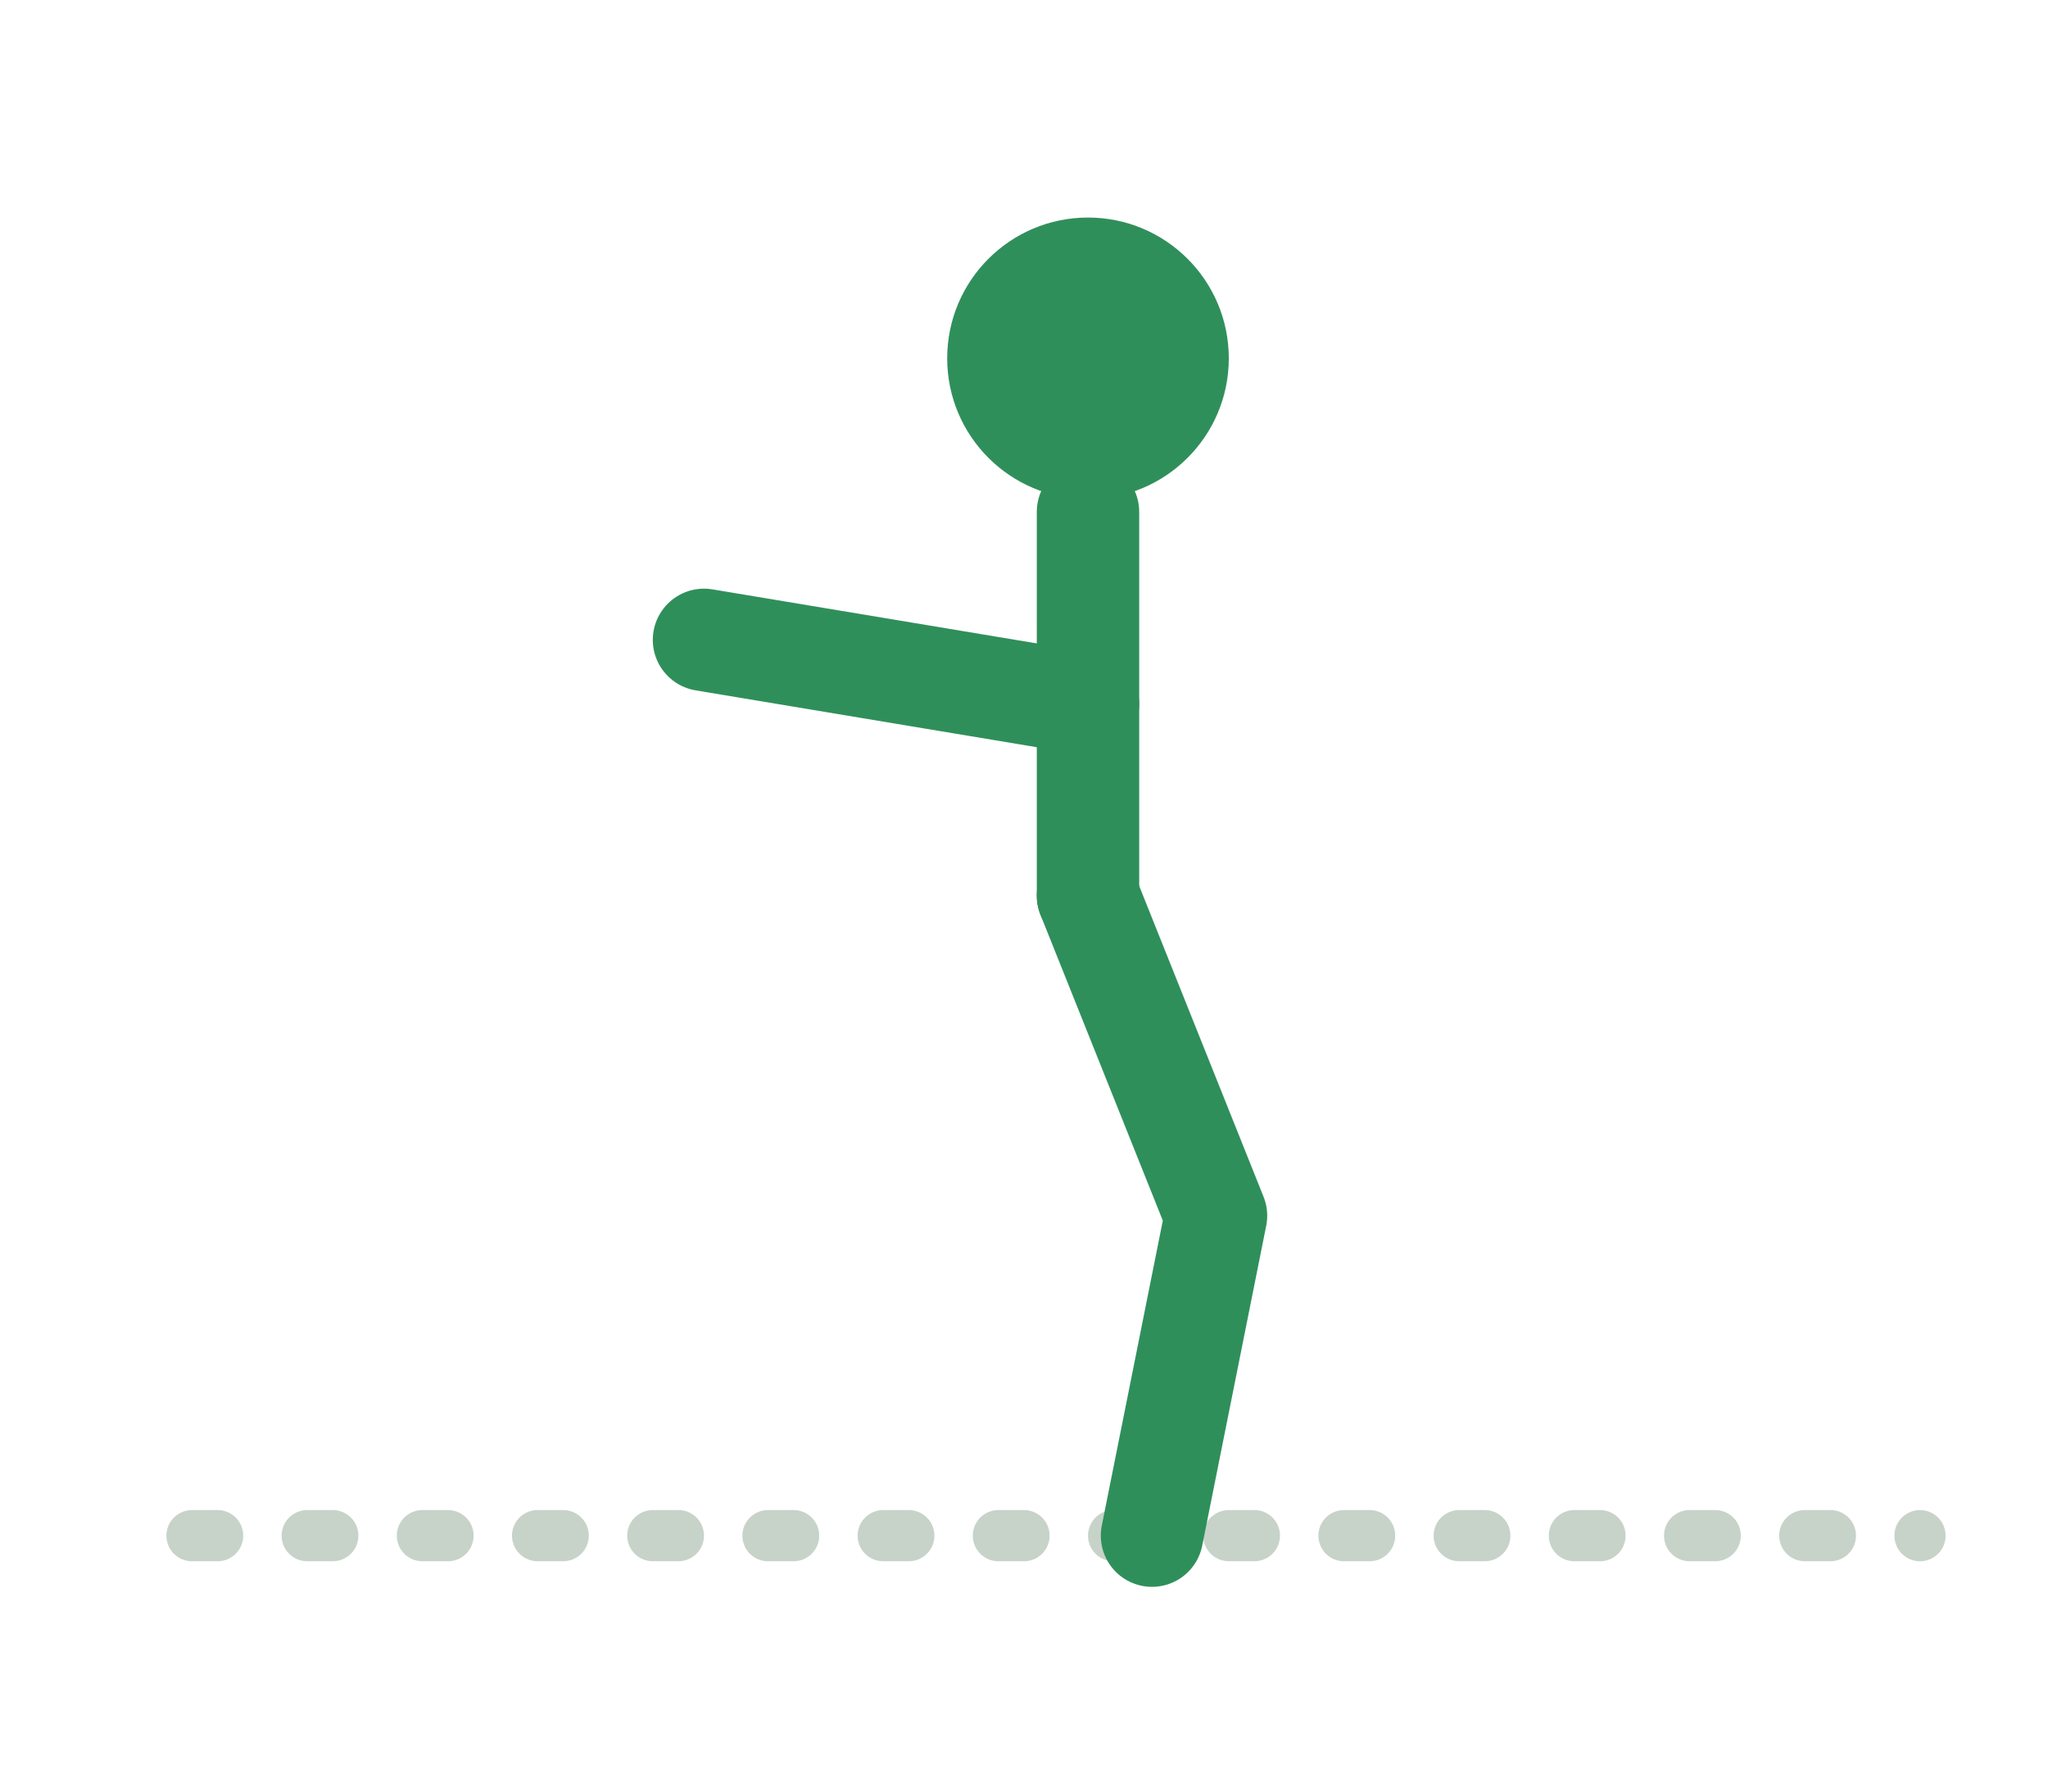
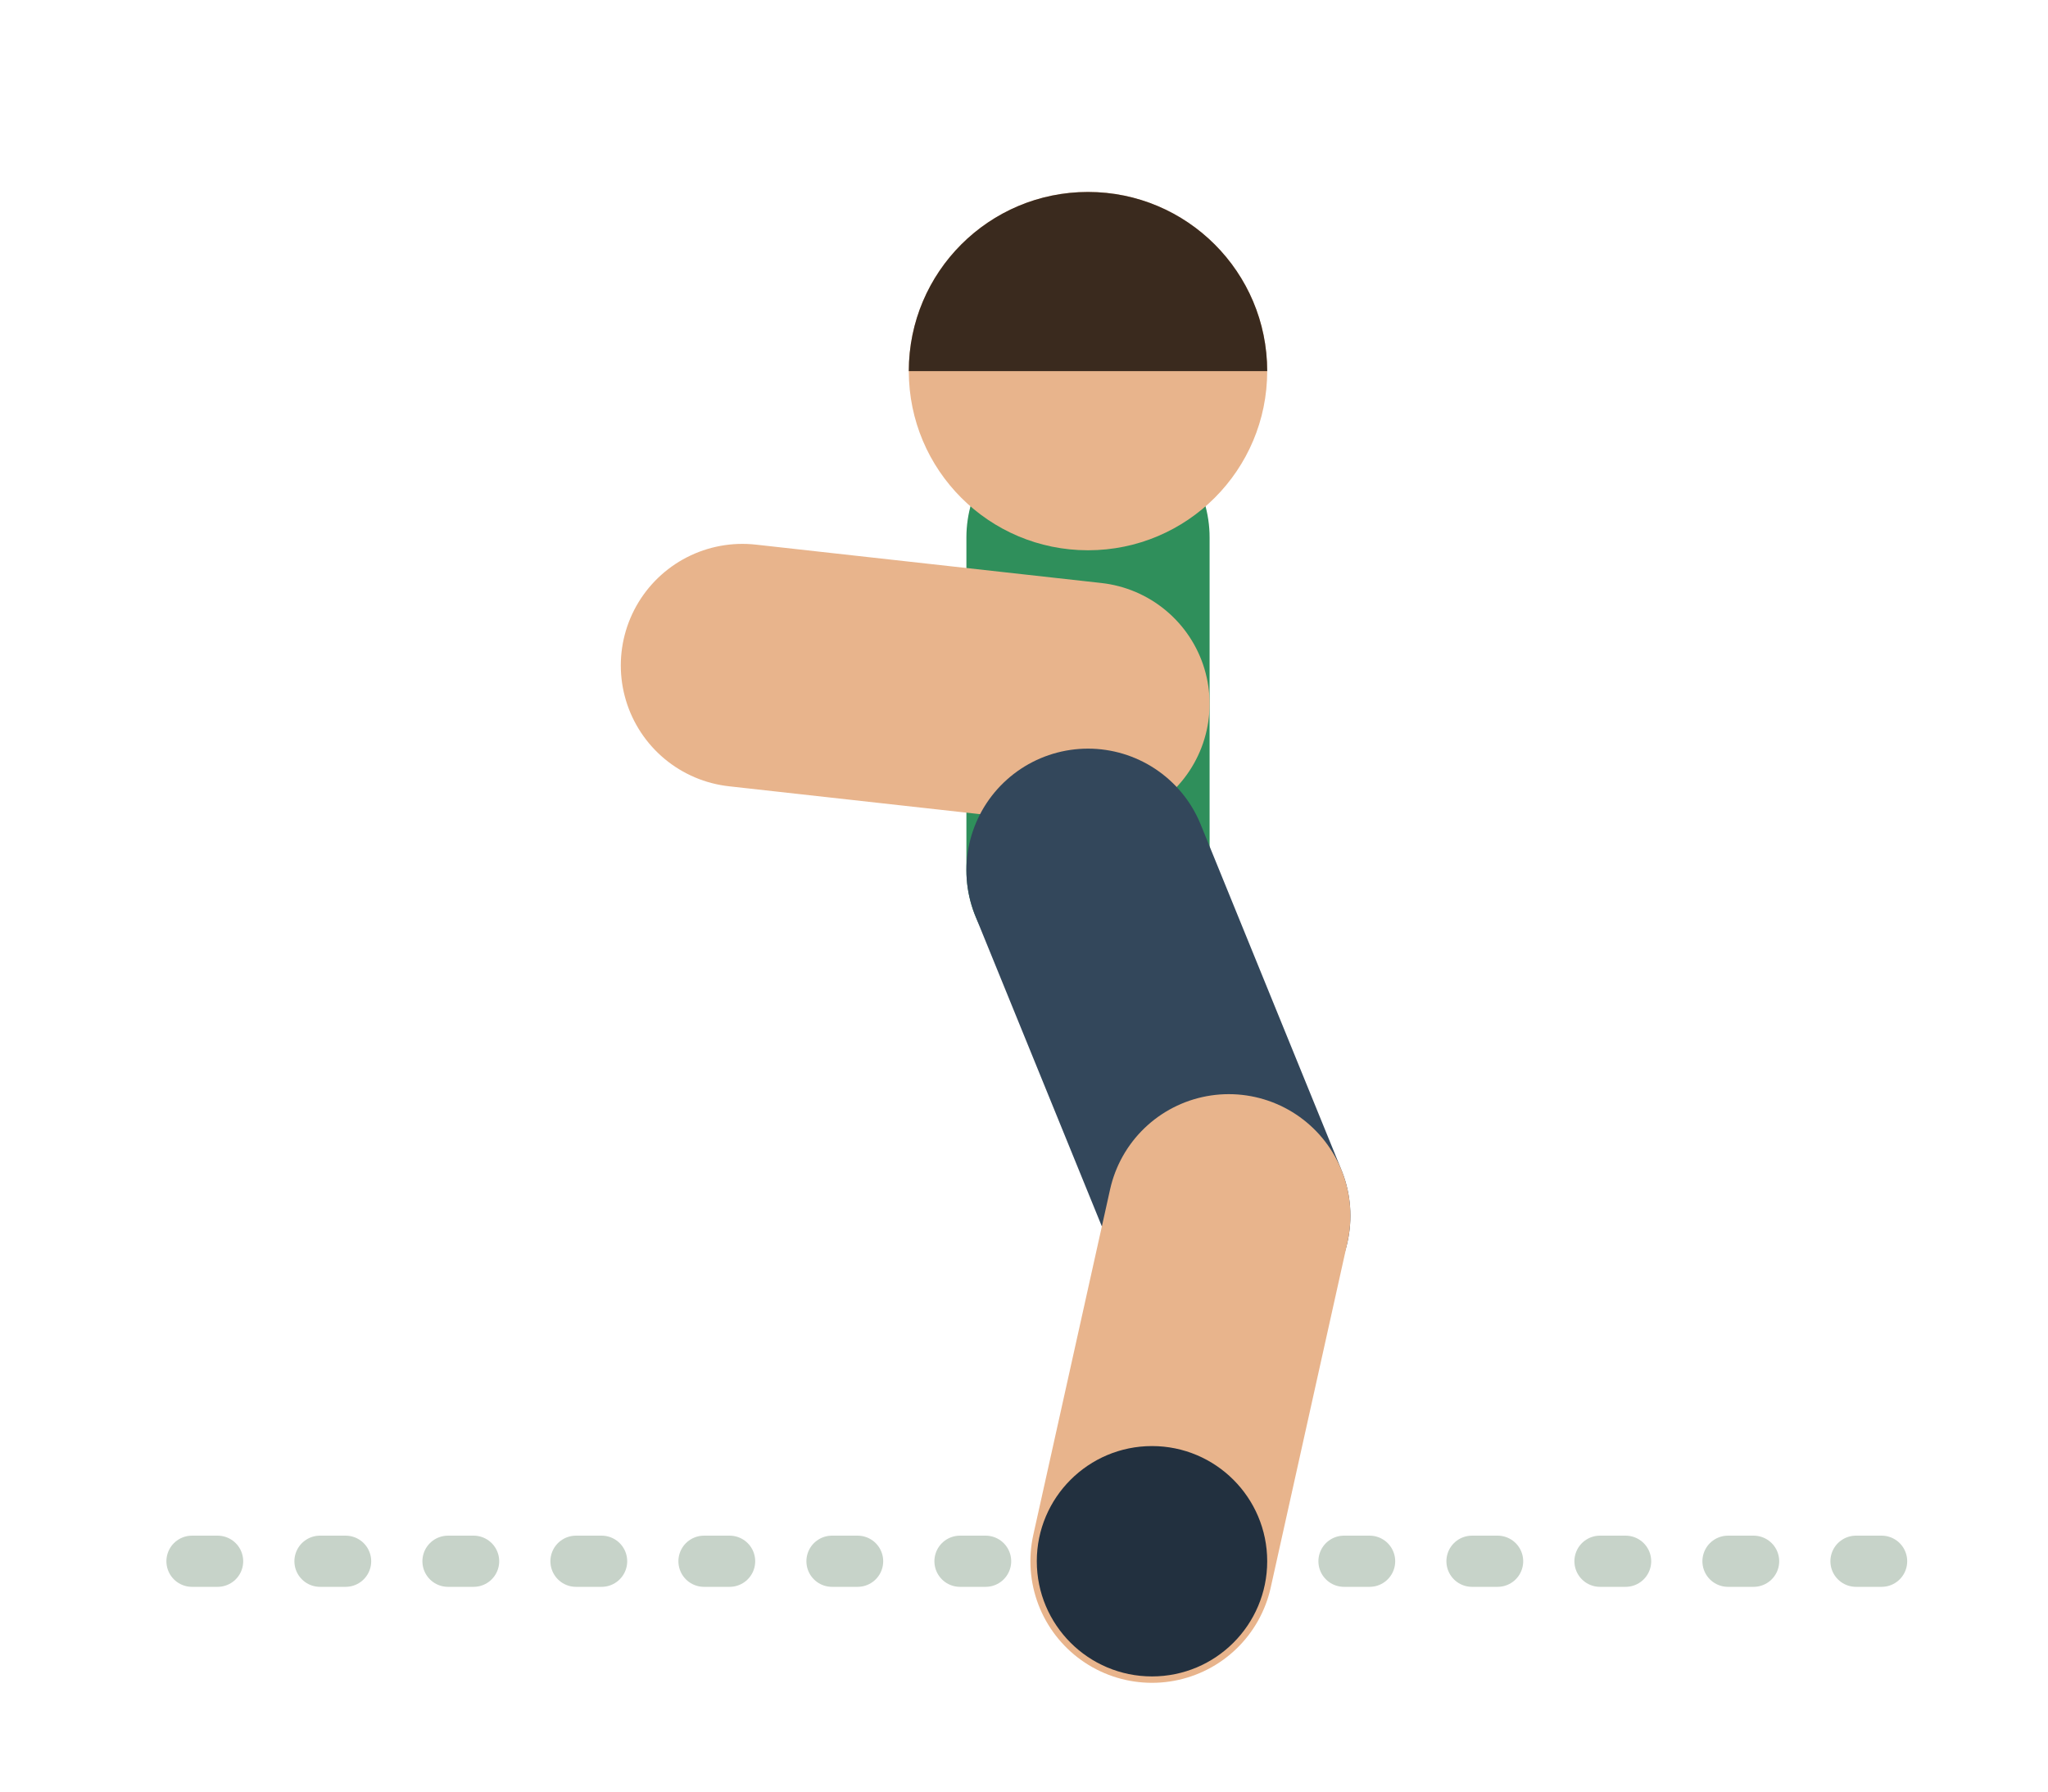
<svg xmlns="http://www.w3.org/2000/svg" viewBox="0 0 160 140">
-   <line x1="15" y1="120" x2="150" y2="120" stroke="#c7d3c9" stroke-width="4" stroke-dasharray="2 7" stroke-linecap="round" />
-   <path d="M85 40 L85 70" stroke="#2f8f5b" stroke-width="8" fill="none" stroke-linecap="round" stroke-linejoin="round" />
-   <path d="M85 55 L55 50" stroke="#2f8f5b" stroke-width="8" fill="none" stroke-linecap="round" stroke-linejoin="round" />
-   <path d="M85 70 L95 95 L90 120" stroke="#2f8f5b" stroke-width="8" fill="none" stroke-linecap="round" stroke-linejoin="round" />
-   <circle cx="85" cy="28" r="11" fill="#2f8f5b" />
+   <line x1="15" y1="122" x2="150" y2="122" stroke="#c7d3c9" stroke-width="4" stroke-dasharray="2 8" stroke-linecap="round" />
+   <path d="M85 42 L85 68" stroke="#2f8f5b" stroke-width="19" fill="none" stroke-linecap="round" stroke-linejoin="round" />
+   <path d="M85 55 L58 52" stroke="#e8b48c" stroke-width="19" fill="none" stroke-linecap="round" stroke-linejoin="round" />
+   <path d="M85 68 L96 95" stroke="#33475b" stroke-width="19" fill="none" stroke-linecap="round" stroke-linejoin="round" />
+   <path d="M96 95 L90 122" stroke="#e8b48c" stroke-width="19" fill="none" stroke-linecap="round" stroke-linejoin="round" />
+   <circle cx="58" cy="52" r="8" fill="#e8b48c" />
+   <circle cx="90" cy="122" r="9" fill="#22303f" />
+   <circle cx="85" cy="29" r="14" fill="#e8b48c" />
+   <path d="M71 29 A14 14 0 0 1 99 29 Z" fill="#3a2a1e" />
</svg>
